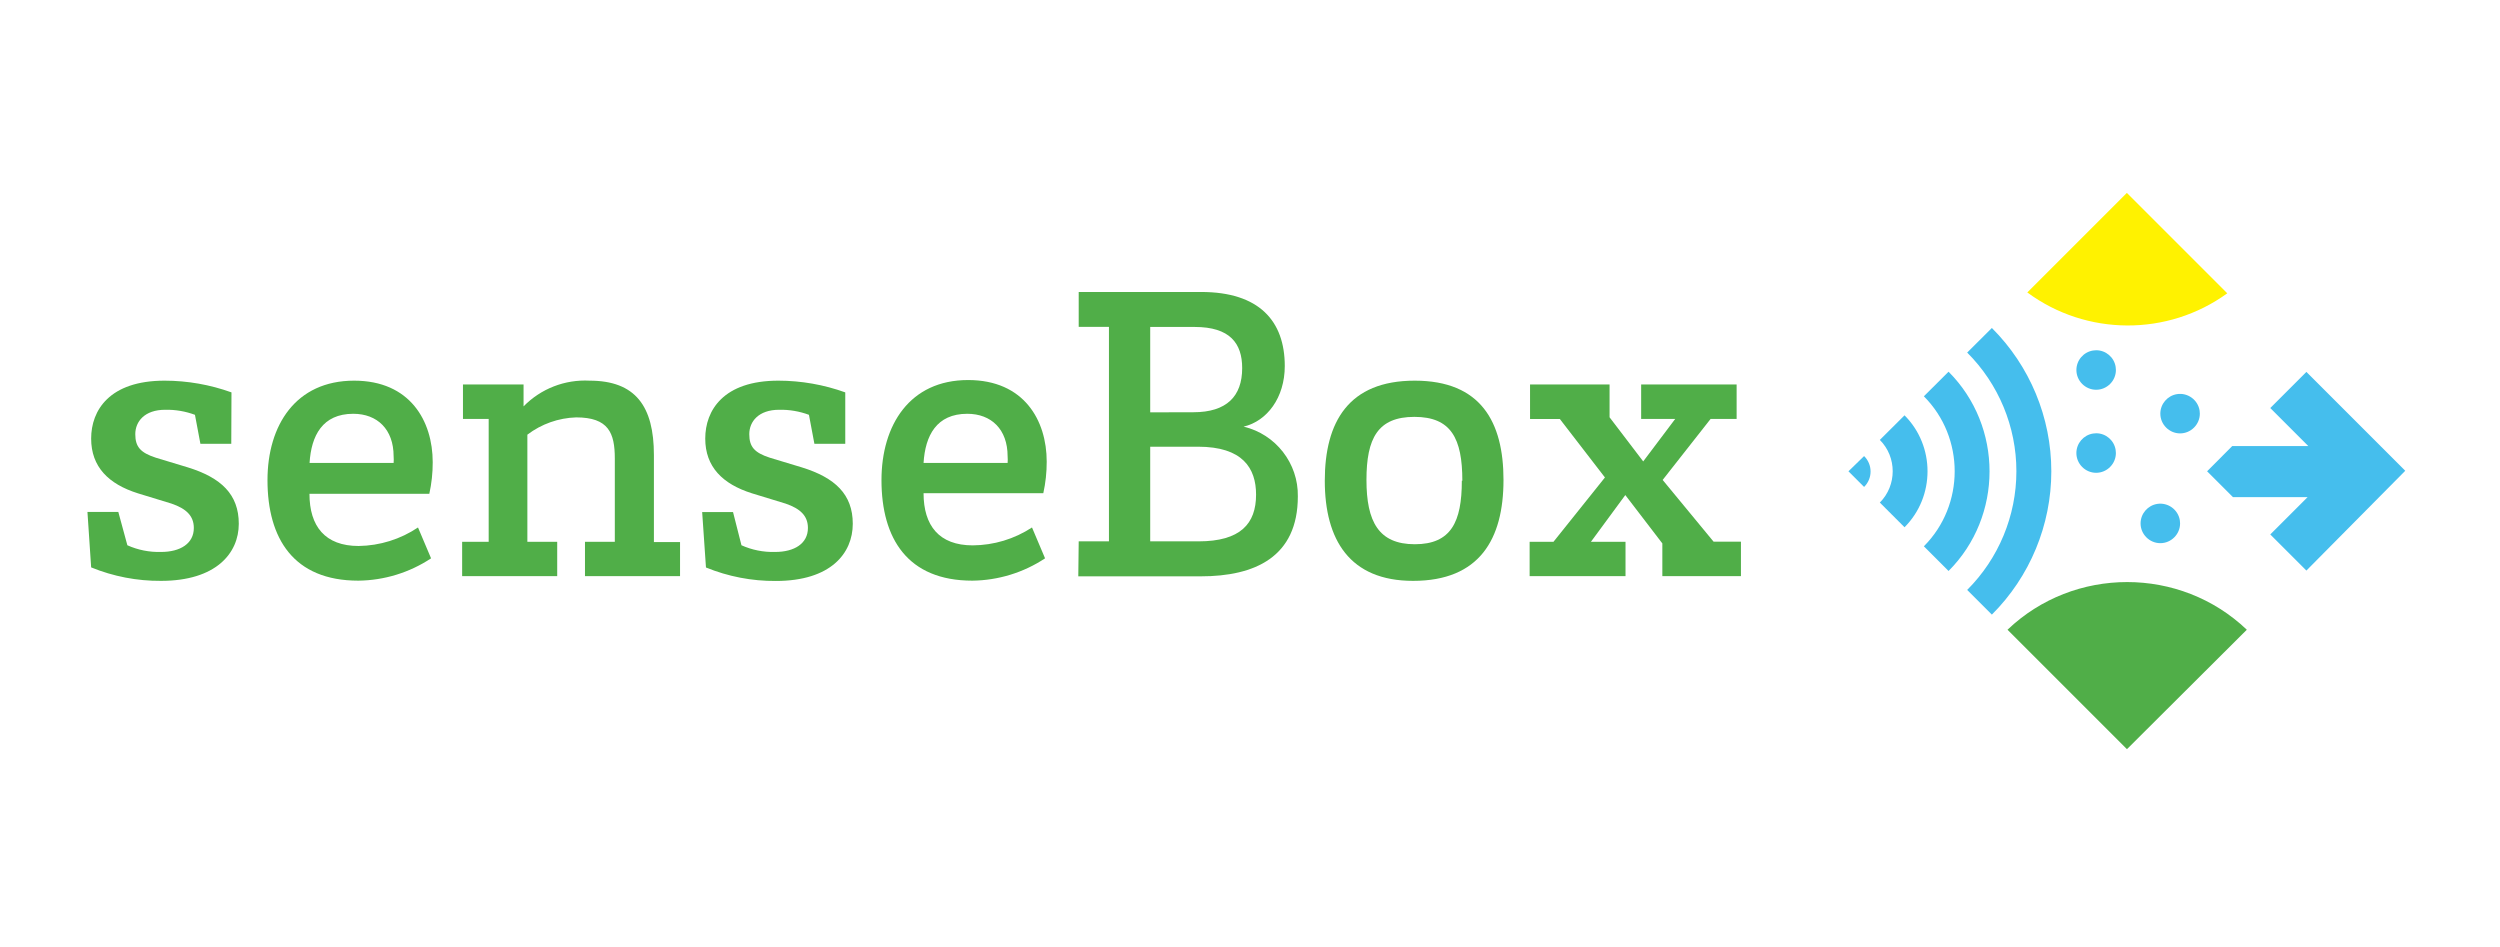
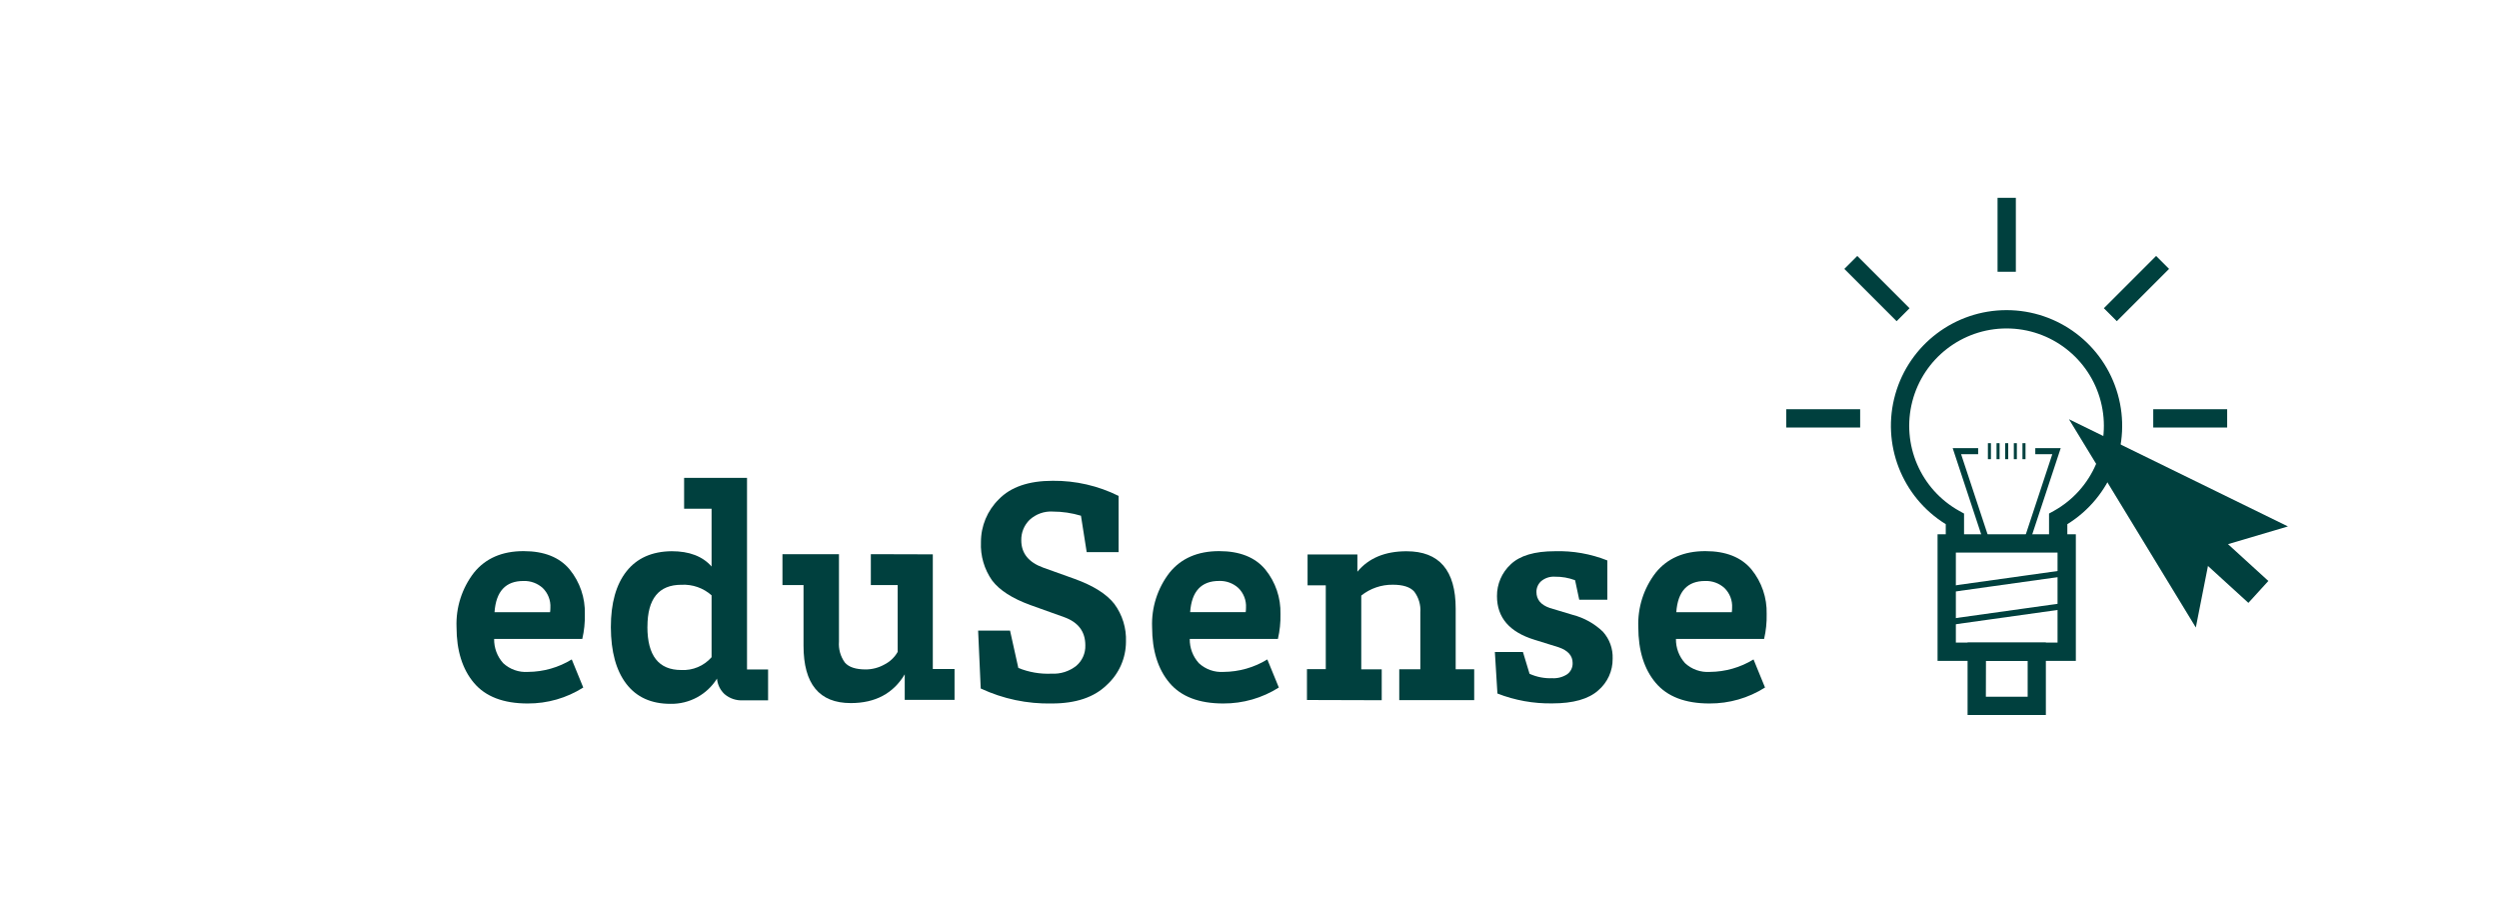
- <svg xmlns="http://www.w3.org/2000/svg" width="100%" height="100%" viewBox="0 0 243 92" version="1.1" xml:space="preserve" style="fill-rule:evenodd;clip-rule:evenodd;stroke-linejoin:round;stroke-miterlimit:1.414;">
-   <path d="M22.48,43.14L19.48,43.14L18.95,40.32C18.023,39.975 17.039,39.809 16.05,39.83C14.05,39.83 13.15,40.98 13.15,42.2C13.15,43.42 13.64,44 15.15,44.49L18.26,45.43C21.49,46.43 23.21,48.05 23.21,50.91C23.21,53.77 21,56.46 15.65,56.46C13.322,56.476 11.015,56.031 8.86,55.15L8.5,49.76L11.5,49.76L12.38,53C13.407,53.46 14.525,53.682 15.65,53.65C17.53,53.65 18.84,52.83 18.84,51.32C18.84,50.14 18.1,49.44 16.67,48.95L13.4,47.95C10.54,47.05 8.86,45.37 8.86,42.63C8.86,39.89 10.63,37 16,37C18.216,37.003 20.415,37.389 22.5,38.14L22.48,43.14Z" style="fill:rgb(80,174,72);fill-rule:nonzero;" />
-   <path d="M40.63,51.27L41.9,54.27C39.802,55.659 37.346,56.413 34.83,56.44C28.54,56.44 26,52.35 26,46.67C26,41.34 28.74,37 34.42,37C39.86,37 42.06,40.92 42.06,44.93C42.063,45.962 41.952,46.992 41.73,48L30.08,48C30.08,51.15 31.59,53.07 34.86,53.07C36.917,53.042 38.922,52.416 40.63,51.27L40.63,51.27ZM38.26,45C38.278,44.784 38.278,44.566 38.26,44.35C38.26,41.73 36.67,40.22 34.34,40.22C31.34,40.22 30.25,42.35 30.09,45L38.26,45Z" style="fill:rgb(80,174,72);fill-rule:nonzero;" />
-   <path d="M44.92,52.66L47.5,52.66L47.5,40.72L45,40.72L45,37.37L50.89,37.37L50.89,39.5C52.57,37.782 54.911,36.871 57.31,37C61.77,37 63.56,39.49 63.56,44.23L63.56,52.69L66.1,52.69L66.1,56L56.86,56L56.86,52.66L59.76,52.66L59.76,44.57C59.76,42.08 59.15,40.57 56,40.57C54.284,40.624 52.627,41.211 51.26,42.25L51.26,52.66L54.16,52.66L54.16,56L44.92,56L44.92,52.66Z" style="fill:rgb(80,174,72);fill-rule:nonzero;" />
-   <path d="M82.16,43.14L79.16,43.14L78.63,40.32C77.703,39.975 76.719,39.809 75.73,39.83C73.73,39.83 72.83,40.98 72.83,42.2C72.83,43.42 73.32,44 74.83,44.49L77.94,45.43C81.17,46.43 82.89,48.05 82.89,50.91C82.89,53.77 80.76,56.47 75.41,56.47C73.082,56.486 70.775,56.041 68.62,55.16L68.25,49.77L71.25,49.77L72.07,53C73.097,53.46 74.215,53.682 75.34,53.65C77.22,53.65 78.53,52.83 78.53,51.32C78.53,50.14 77.79,49.44 76.36,48.95L73.09,47.95C70.23,47.05 68.55,45.37 68.55,42.63C68.55,39.89 70.31,37 75.66,37C77.876,37.003 80.075,37.389 82.16,38.14L82.16,43.14Z" style="fill:rgb(80,174,72);fill-rule:nonzero;" />
-   <path d="M100.31,51.27L101.58,54.27C99.482,55.659 97.026,56.413 94.51,56.44C88.22,56.44 85.68,52.35 85.68,46.67C85.68,41.32 88.42,36.94 94.1,36.94C99.54,36.94 101.74,40.86 101.74,44.87C101.743,45.902 101.632,46.932 101.41,47.94L89.77,47.94C89.77,51.09 91.28,53.01 94.55,53.01C96.597,52.997 98.598,52.393 100.31,51.27L100.31,51.27ZM97.94,45C97.958,44.784 97.958,44.566 97.94,44.35C97.94,41.73 96.35,40.22 94.02,40.22C91.02,40.22 89.93,42.35 89.77,45L97.94,45Z" style="fill:rgb(80,174,72);fill-rule:nonzero;" />
-   <path d="M104.85,52.62L107.79,52.62L107.79,31.77L104.85,31.77L104.85,28.38L116.75,28.38C122.39,28.38 124.88,31.2 124.88,35.58C124.88,38.65 123.16,40.93 120.88,41.47C124.002,42.206 126.207,45.043 126.15,48.25C126.15,54.14 121.98,56.02 116.71,56.02L104.81,56.02L104.85,52.62ZM116,40.07C119.23,40.07 120.74,38.52 120.74,35.78C120.74,33.37 119.55,31.78 116.12,31.78L111.8,31.78L111.8,40.08L116,40.07ZM116.49,52.62C120.58,52.62 122.09,50.9 122.09,48.08C122.09,45.5 120.78,43.42 116.45,43.42L111.8,43.42L111.8,52.62L116.49,52.62Z" style="fill:rgb(80,174,72);fill-rule:nonzero;" />
-   <path d="M146.14,46.65C146.14,52.41 143.81,56.46 137.35,56.46C131.18,56.46 128.77,52.46 128.77,46.73C128.77,41 131.09,37 137.51,37C143.93,37 146.14,41 146.14,46.65ZM142.14,46.73C142.14,42.6 141.04,40.52 137.48,40.52C133.92,40.52 132.82,42.6 132.82,46.65C132.82,50.7 134,52.9 137.52,52.9C141.04,52.9 142.09,50.74 142.09,46.73L142.14,46.73Z" style="fill:rgb(80,174,72);fill-rule:nonzero;" />
-   <path d="M154.64,52.66L158,52.66L158,56L148.68,56L148.68,52.66L151,52.66L156,46.41L151.62,40.73L148.72,40.73L148.72,37.37L156.45,37.37L156.45,40.56L159.72,44.85L162.83,40.72L159.52,40.72L159.52,37.37L168.8,37.37L168.8,40.72L166.27,40.72L161.61,46.65L166.56,52.65L169.22,52.65L169.22,56L161.58,56L161.58,52.82L157.98,48.12L154.64,52.66Z" style="fill:rgb(80,174,72);fill-rule:nonzero;" />
-   <path d="M205.64,35.65C205.657,35.754 205.666,35.86 205.666,35.965C205.666,37.019 204.799,37.885 203.746,37.885C202.693,37.885 201.826,37.019 201.826,35.965C201.826,35.027 202.514,34.22 203.44,34.07C203.544,34.053 203.649,34.044 203.754,34.044C204.688,34.044 205.491,34.728 205.64,35.65" style="fill:rgb(69,190,237);fill-rule:nonzero;" />
-   <path d="M205.64,43.73C205.656,43.831 205.664,43.933 205.664,44.036C205.664,45.089 204.798,45.956 203.744,45.956C202.691,45.956 201.824,45.089 201.824,44.036C201.824,43.097 202.513,42.289 203.44,42.14C203.543,42.123 203.648,42.114 203.753,42.114C204.69,42.114 205.496,42.804 205.64,43.73" style="fill:rgb(69,190,237);fill-rule:nonzero;" />
-   <path d="M211.88,50.57C211.896,50.671 211.904,50.773 211.904,50.876C211.904,51.929 211.038,52.796 209.984,52.796C208.931,52.796 208.064,51.929 208.064,50.876C208.064,49.937 208.753,49.129 209.68,48.98C210.719,48.813 211.712,49.531 211.88,50.57" style="fill:rgb(69,190,237);fill-rule:nonzero;" />
-   <path d="M213.8,39.9C213.816,40.001 213.824,40.103 213.824,40.206C213.824,41.259 212.958,42.126 211.904,42.126C210.851,42.126 209.984,41.259 209.984,40.206C209.984,39.267 210.673,38.459 211.6,38.31C212.639,38.143 213.632,38.861 213.8,39.9" style="fill:rgb(69,190,237);fill-rule:nonzero;" />
-   <path d="M197.06,28.42L206.73,18.75L216.49,28.51C210.703,32.708 202.812,32.676 197.06,28.43L197.06,28.42Z" style="fill:rgb(255,242,0);fill-rule:nonzero;" />
-   <path d="M224.18,55.46L220.67,51.95L224.3,48.32L217.04,48.32L214.53,45.81L216.97,43.36L224.37,43.36L220.67,39.66L224.18,36.15L233.79,45.76L224.18,55.46Z" style="fill:rgb(69,190,237);fill-rule:nonzero;" />
-   <path d="M218.39,61.21C211.92,55.032 201.6,55.032 195.13,61.21L206.74,72.82L218.39,61.21Z" style="fill:rgb(80,174,72);fill-rule:nonzero;" />
-   <path d="M182.72,42.76C184.388,44.431 184.388,47.179 182.72,48.85L185.12,51.25C188.101,48.264 188.101,43.356 185.12,40.37L182.72,42.76Z" style="fill:rgb(69,190,237);fill-rule:nonzero;" />
-   <path d="M187,38.52C190.994,42.522 190.994,49.098 187,53.1L189.4,55.5C194.711,50.186 194.711,41.444 189.4,36.13L187,38.52Z" style="fill:rgb(69,190,237);fill-rule:nonzero;" />
-   <path d="M191.21,34.27C194.271,37.326 195.993,41.479 195.993,45.805C195.993,50.131 194.271,54.284 191.21,57.34L193.61,59.74C197.308,56.05 199.388,51.034 199.388,45.81C199.388,40.586 197.308,35.57 193.61,31.88L191.21,34.27Z" style="fill:rgb(69,190,237);fill-rule:nonzero;" />
-   <path d="M179.67,45.81L181.19,47.33C181.593,46.935 181.82,46.394 181.82,45.83C181.82,45.266 181.593,44.725 181.19,44.33L179.67,45.81Z" style="fill:rgb(69,190,237);fill-rule:nonzero;" />
+ <svg xmlns="http://www.w3.org/2000/svg" id="Ebene_1" data-name="Ebene 1" viewBox="0 0 566.93 207">
+   <defs>
+     <style>.cls-1{fill:#00403e;}</style>
+   </defs>
+   <path class="cls-1" d="M119.79,152.37a19.25,19.25,0,0,0,9.92-2.83l2.61,6.37a23.32,23.32,0,0,1-12.6,3.62q-8.26,0-12.2-4.67t-3.95-12.64a19,19,0,0,1,3.95-12.35q3.95-4.89,11.26-4.89,7,0,10.46,4.16a15.35,15.35,0,0,1,3.44,10.1,22.54,22.54,0,0,1-.58,5.65h-20a8,8,0,0,0,2.06,5.5A7.52,7.52,0,0,0,119.79,152.37Zm-7.6-13.54h12.6a6.27,6.27,0,0,0,.07-1,5.79,5.79,0,0,0-1.74-4.49,6.19,6.19,0,0,0-4.34-1.59Q112.69,131.73,112.19,138.82Z" />
+   <path class="cls-1" d="M161.43,128.47V115.36H155.2v-7h14.27v43.45h4.78v7H168.6a5.91,5.91,0,0,1-4.24-1.41,5.46,5.46,0,0,1-1.7-3.51,12.18,12.18,0,0,1-10.57,5.72q-6.52,0-10-4.53t-3.51-12.85q0-8.18,3.55-12.67T152.38,125Q158.39,125,161.43,128.47Zm-14.56,13.69q0,9.78,7.68,9.78a8.54,8.54,0,0,0,6.88-2.9V135a9.52,9.52,0,0,0-6.81-2.39Q146.87,132.59,146.88,142.16Z" />
+   <path class="cls-1" d="M211.62,125.71v26h4.93v7h-11.3v-5.79q-3.91,6.52-12.24,6.52-10.72,0-10.72-13V132.67h-4.78v-7h12.82v19.84a7.12,7.12,0,0,0,1.34,4.74q1.34,1.56,4.74,1.56a8.76,8.76,0,0,0,4.24-1.12,7.2,7.2,0,0,0,3-2.86V132.67h-6.09v-7Z" />
+   <path class="cls-1" d="M253.77,112.46v12.75h-7.24l-1.3-8.26a22.42,22.42,0,0,0-6.37-.94,7.14,7.14,0,0,0-5.29,1.88,6.3,6.3,0,0,0-1.88,4.64q0,4.38,4.94,6.18l7.09,2.54q6.44,2.32,9.08,5.7a13.54,13.54,0,0,1,2.64,8.6,13.29,13.29,0,0,1-4.31,9.74q-4.31,4.24-12.49,4.24a36.28,36.28,0,0,1-16.15-3.4L221.9,143h7.24l1.88,8.47a17.86,17.86,0,0,0,7.53,1.3,8.32,8.32,0,0,0,5.61-1.77,5.86,5.86,0,0,0,2.06-4.67q0-4.64-4.78-6.37l-7.68-2.75q-6.16-2.24-8.69-5.58a14,14,0,0,1-2.53-8.69,13.56,13.56,0,0,1,4.05-9.71q4.06-4.2,12.24-4.2A32.9,32.9,0,0,1,253.77,112.46Z" />
+   <path class="cls-1" d="M277.59,152.37a19.25,19.25,0,0,0,9.92-2.83l2.61,6.37a23.31,23.31,0,0,1-12.6,3.62q-8.26,0-12.2-4.67t-3.95-12.64a19,19,0,0,1,3.95-12.35q3.95-4.89,11.26-4.89,7,0,10.47,4.16a15.35,15.35,0,0,1,3.44,10.1,22.63,22.63,0,0,1-.58,5.65h-20a8,8,0,0,0,2.07,5.5A7.52,7.52,0,0,0,277.59,152.37ZM270,138.82h12.6a6.38,6.38,0,0,0,.07-1,5.79,5.79,0,0,0-1.74-4.49,6.19,6.19,0,0,0-4.35-1.59Q270.5,131.73,270,138.82Z" />
+   <path class="cls-1" d="M296.5,158.74v-7h4.27v-19h-4.13v-7h11.3v3.91q3.84-4.64,11.15-4.64,11.15,0,11.15,13v13.76h4.2v7h-17v-7h4.78V138.9a7,7,0,0,0-1.38-4.74q-1.38-1.56-4.85-1.56a11.23,11.23,0,0,0-7.17,2.46v16.73h4.64v7Z" />
+   <path class="cls-1" d="M364.64,127.09V136h-6.37l-.94-4.42a12.4,12.4,0,0,0-4.56-.8,4.4,4.4,0,0,0-3.12,1,3.25,3.25,0,0,0-1.09,2.46q0,2.58,3,3.62l5.22,1.57a15.49,15.49,0,0,1,6.86,3.82,8.64,8.64,0,0,1,2.21,6.12,9.28,9.28,0,0,1-3.29,7.21q-3.3,2.93-10.39,2.93a32.74,32.74,0,0,1-12.46-2.24l-.58-9.41h6.37L347,152.8a11.46,11.46,0,0,0,5.14,1,5.64,5.64,0,0,0,3.4-.9,3,3,0,0,0,1.23-2.57q0-2.46-3.18-3.55l-5.47-1.7q-8.51-2.61-8.51-9.88A9.7,9.7,0,0,1,342.7,128q3.11-3,10.07-3A29.88,29.88,0,0,1,364.64,127.09Z" />
+   <path class="cls-1" d="M387.89,152.37a19.25,19.25,0,0,0,9.92-2.83l2.61,6.37a23.31,23.31,0,0,1-12.6,3.62q-8.26,0-12.2-4.67t-3.95-12.64a19,19,0,0,1,3.95-12.35q3.95-4.89,11.26-4.89,7,0,10.47,4.16a15.35,15.35,0,0,1,3.44,10.1,22.63,22.63,0,0,1-.58,5.65h-20a8,8,0,0,0,2.07,5.5A7.52,7.52,0,0,0,387.89,152.37Zm-7.61-13.54h12.6a6.38,6.38,0,0,0,.07-1,5.79,5.79,0,0,0-1.74-4.49,6.19,6.19,0,0,0-4.35-1.59Q380.79,131.73,380.29,138.82Z" />
+   <rect class="cls-1" x="498.32" y="110.07" width="6.72" height="28.86" transform="translate(931.7 -162.31) rotate(132.36)" />
+   <polygon class="cls-1" points="469.37 95.07 498.15 142.3 501.66 124.52 519.05 119.38 469.37 95.07" />
+   <path class="cls-1" d="M469,123.24h-4.15v-6.78l1.07-.59a22.08,22.08,0,1,0-21.42,0l1.07.59v6.78h-4.15v-4.37a26.23,26.23,0,1,1,27.58,0Z" />
+   <rect class="cls-1" x="405.23" y="92.8" width="16.77" height="4.15" />
+   <rect class="cls-1" x="488.49" y="92.8" width="16.77" height="4.15" />
+   <rect class="cls-1" x="453.17" y="44.86" width="4.15" height="16.77" />
+   <rect class="cls-1" x="476.3" y="63.36" width="16.77" height="4.15" transform="translate(95.69 361.89) rotate(-45)" />
+   <rect class="cls-1" x="423.73" y="57.05" width="4.15" height="16.77" transform="translate(78.45 320.26) rotate(-45)" />
+   <path class="cls-1" d="M470.93,149.87H439.56V121.16h31.37Zm-27.22-4.15h23.07V125.31H443.71Z" />
+   <path class="cls-1" d="M464.13,162.14H446.37V145.72h17.76ZM450.52,158H460v-8.13h-9.46Z" />
+   <rect class="cls-1" x="441.5" y="131.1" width="27.49" height="1.38" transform="translate(-13.88 64.41) rotate(-7.97)" />
+   <rect class="cls-1" x="441.5" y="138.54" width="27.49" height="1.38" transform="translate(-14.91 64.48) rotate(-7.97)" />
+   <polygon class="cls-1" points="450.21 123.45 442.99 101.62 448.77 101.62 448.77 103 444.9 103 451.52 123.02 450.21 123.45" />
+   <polygon class="cls-1" points="460.29 123.45 458.97 123.02 465.59 103 461.73 103 461.73 101.62 467.5 101.62 460.29 123.45" />
+   <rect class="cls-1" x="450.98" y="100.5" width="0.69" height="3.63" />
+   <rect class="cls-1" x="452.94" y="100.5" width="0.69" height="3.63" />
+   <rect class="cls-1" x="454.9" y="100.5" width="0.69" height="3.63" />
+   <rect class="cls-1" x="456.86" y="100.5" width="0.69" height="3.63" />
+   <rect class="cls-1" x="458.82" y="100.5" width="0.69" height="3.63" />
</svg>
